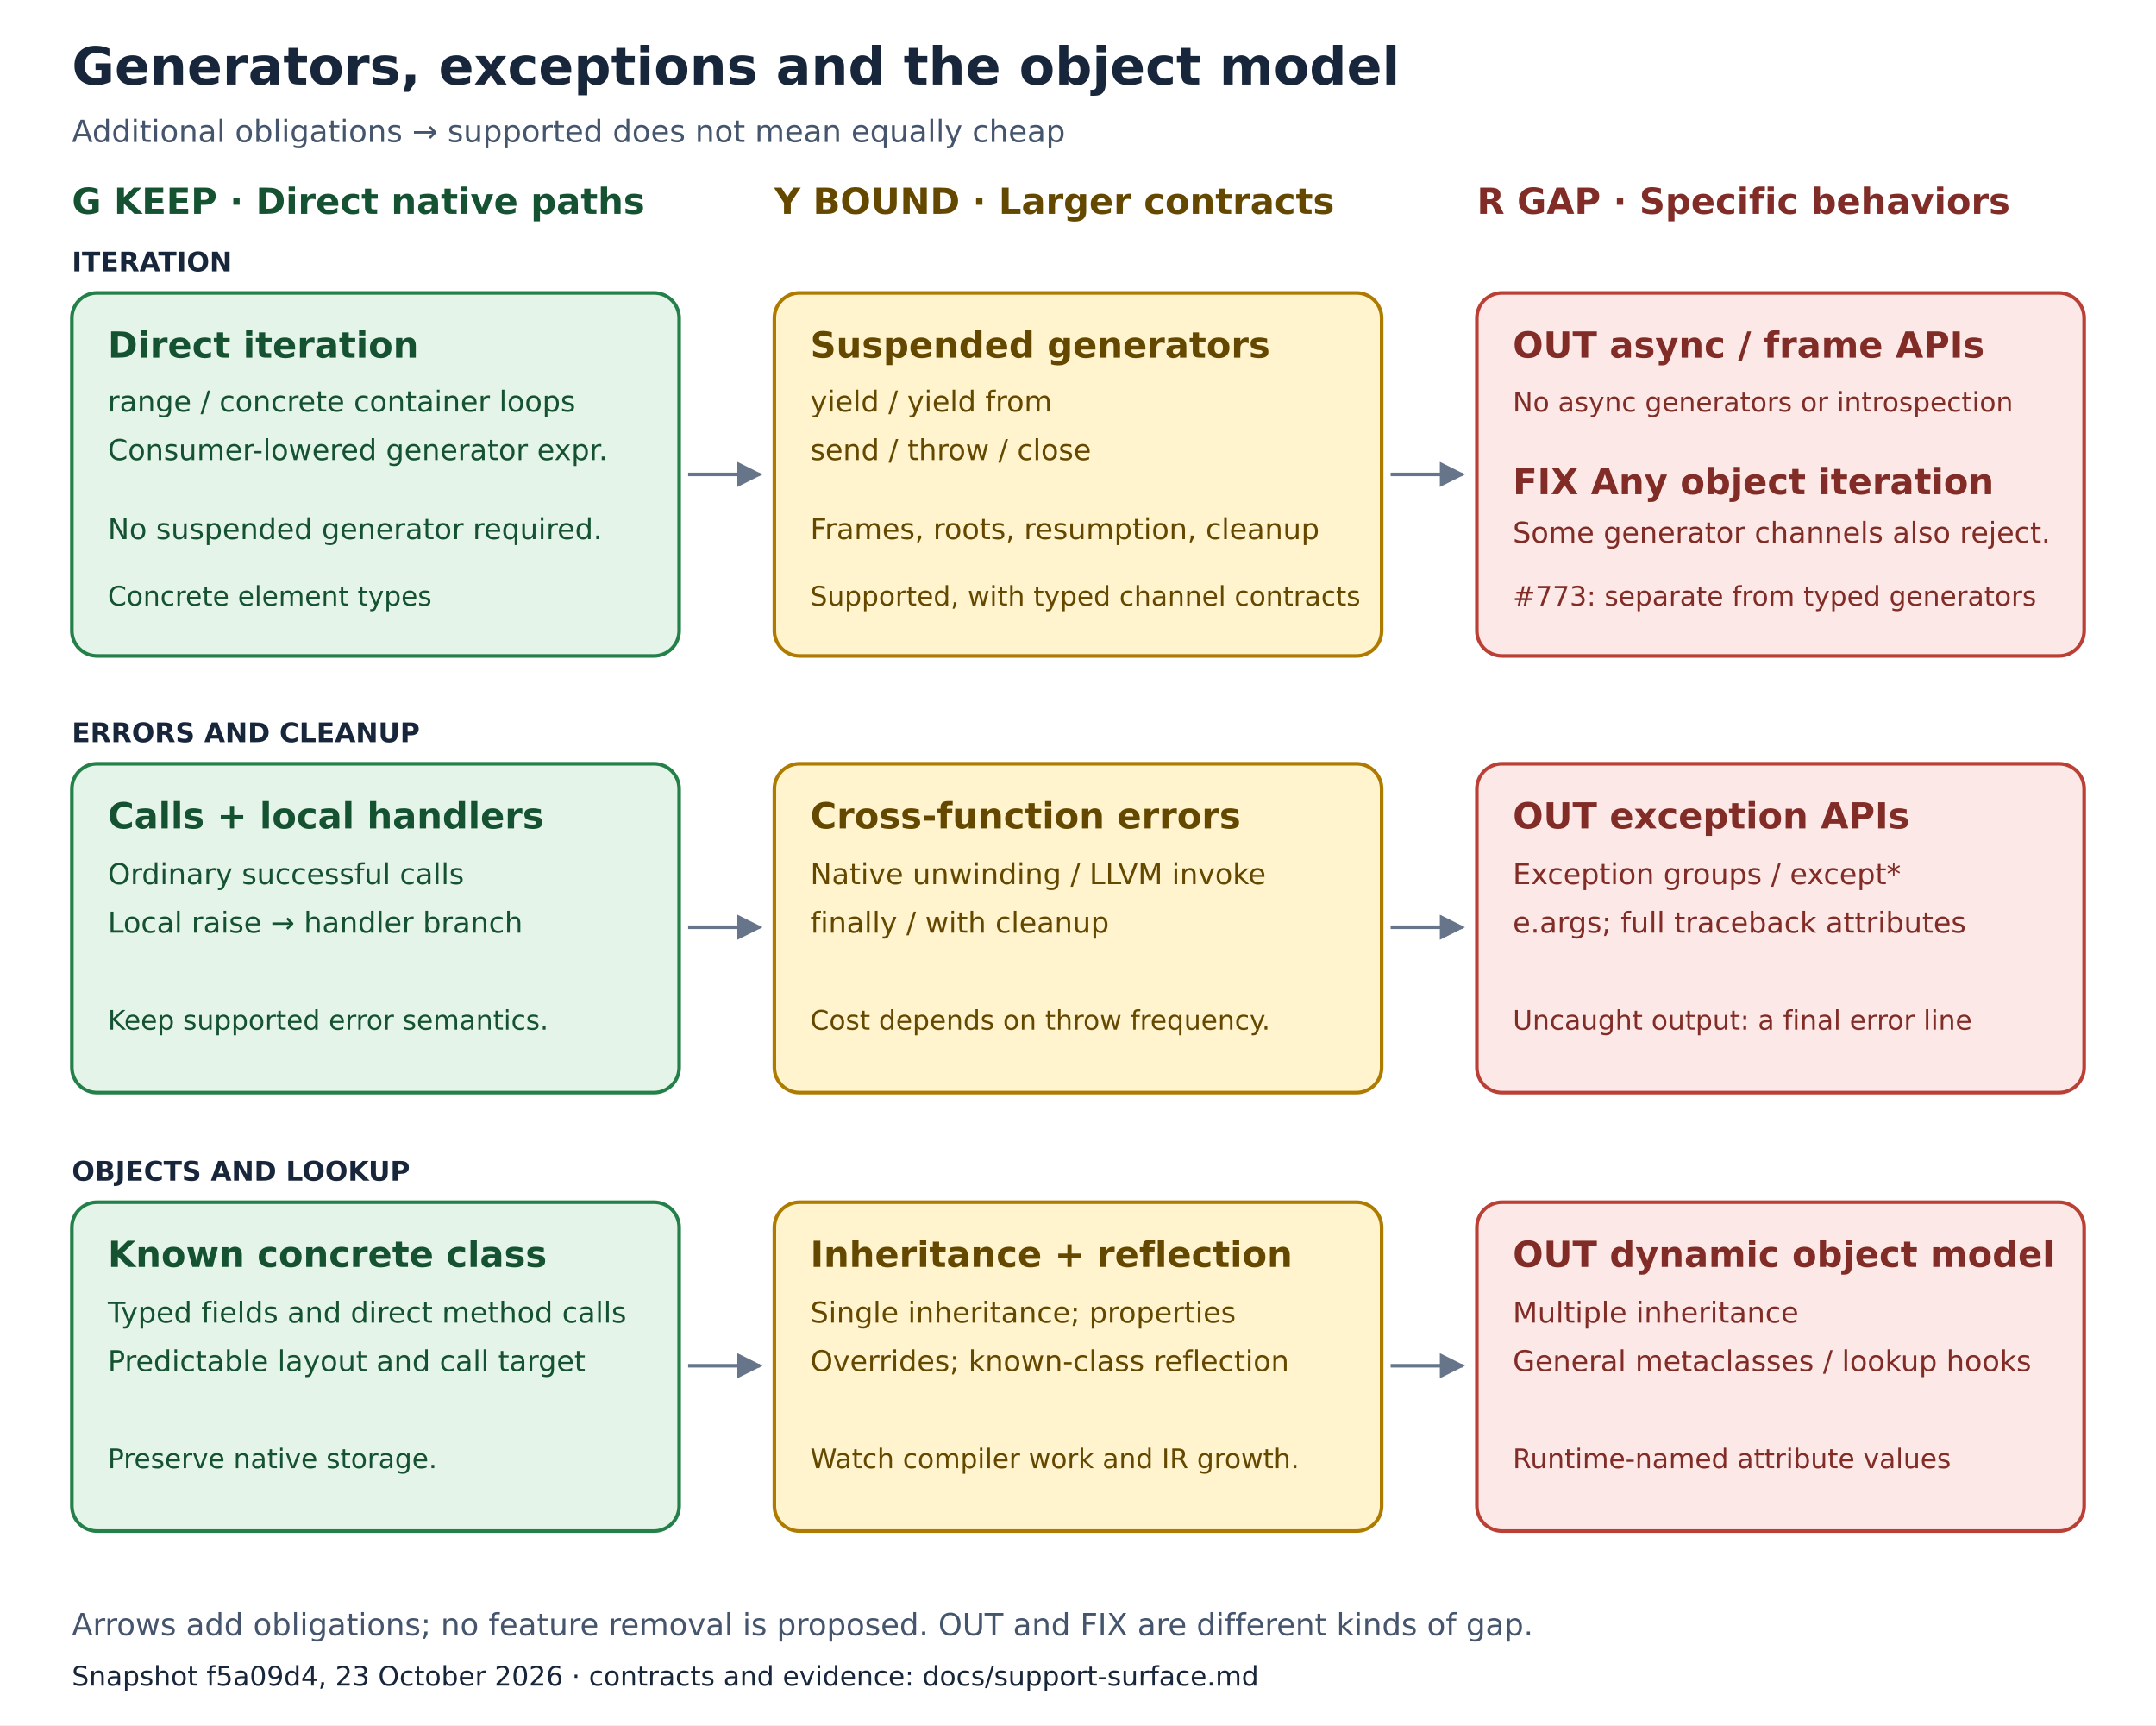
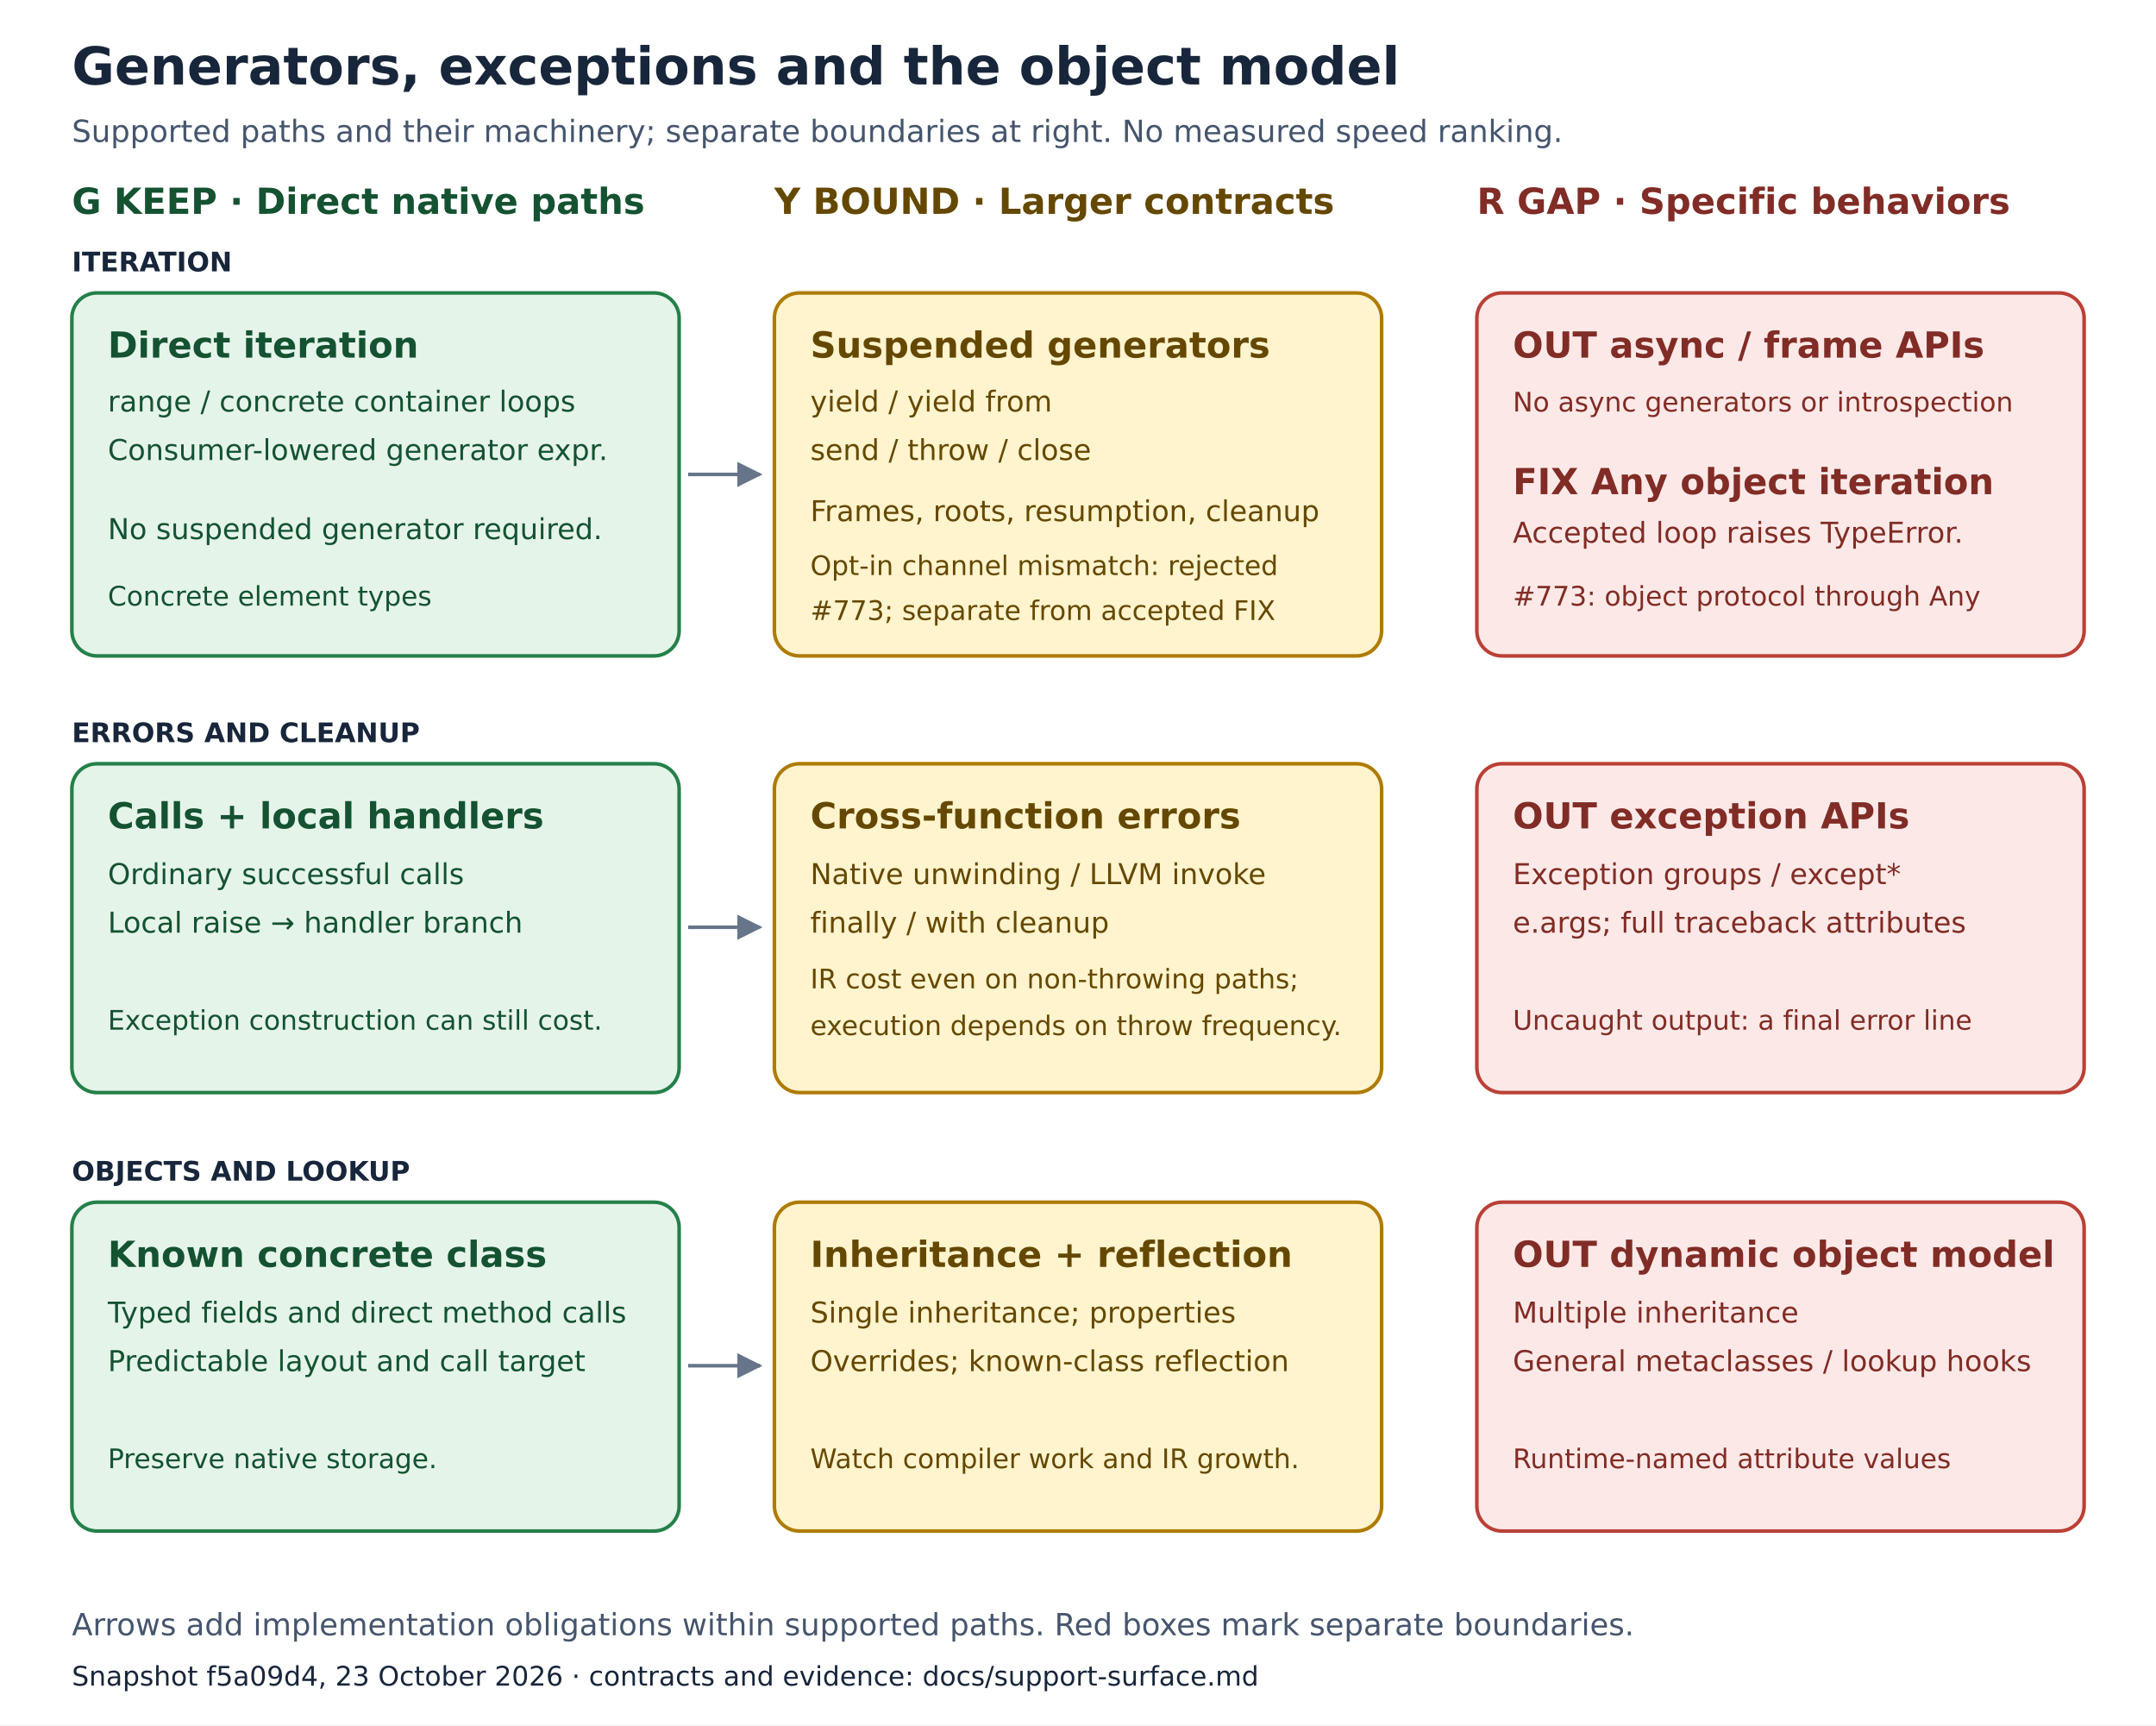
<svg xmlns="http://www.w3.org/2000/svg" width="1200" height="960" viewBox="0 0 1200 960" role="img" aria-labelledby="title desc">
  <defs>
    <marker id="arrow" viewBox="0 0 10 10" refX="9" refY="5" markerWidth="7" markerHeight="7" orient="auto-start-reverse">
      <path d="M0 0 L10 5 L0 10 Z" fill="#66758a" />
    </marker>
  </defs>
  <style>
    text { font-family: "DejaVu Sans", Arial, sans-serif; fill: #18263b; }
    .title { font-size: 29px; font-weight: 700; }
    .sub { font-size: 17px; fill: #45556d; }
    .head { font-size: 20px; font-weight: 700; }
    .body { font-size: 16px; }
    .small { font-size: 15px; }
    .green { fill: #145232; }
    .yellow { fill: #654800; }
    .red { fill: #812c26; }
    .edge { fill: none; stroke: #66758a; stroke-width: 2; marker-end: url(#arrow); }
  </style>
  <rect width="1200" height="960" fill="#ffffff" />
  <text x="40" y="47" class="title">Generators, exceptions and the object model</text>
-   <text x="40" y="79" class="sub">Additional obligations → supported does not mean equally cheap</text>
+   <text x="40" y="79" class="sub">Supported paths and their machinery; separate boundaries at right. No measured speed ranking.</text>
  <text x="40" y="119" class="head green">G KEEP · Direct native paths</text>
  <text x="431" y="119" class="head yellow">Y BOUND · Larger contracts</text>
  <text x="822" y="119" class="head red">R GAP · Specific behaviors</text>
  <text x="40" y="151" class="small" font-weight="700">ITERATION</text>
  <rect x="40" y="163" width="338" height="202" rx="14" fill="#e5f4e9" stroke="#248049" stroke-width="2" />
  <text x="60" y="199" class="head green">Direct iteration</text>
  <text x="60" y="229" class="body green">range / concrete container loops</text>
  <text x="60" y="256" class="body green">Consumer-lowered generator expr.</text>
  <text x="60" y="300" class="body green">No suspended generator required.</text>
  <text x="60" y="337" class="small green">Concrete element types</text>
  <path d="M383 264 H423" class="edge" />
  <rect x="431" y="163" width="338" height="202" rx="14" fill="#fff4ce" stroke="#ae7b00" stroke-width="2" />
  <text x="451" y="199" class="head yellow">Suspended generators</text>
  <text x="451" y="229" class="body yellow">yield / yield from</text>
  <text x="451" y="256" class="body yellow">send / throw / close</text>
-   <text x="451" y="300" class="body yellow">Frames, roots, resumption, cleanup</text>
-   <text x="451" y="337" class="small yellow">Supported, with typed channel contracts</text>
-   <path d="M774 264 H814" class="edge" />
+   <text x="451" y="290" class="body yellow">Frames, roots, resumption, cleanup</text>
+   <text x="451" y="320" class="small yellow">Opt-in channel mismatch: rejected</text>
+   <text x="451" y="345" class="small yellow">#773; separate from accepted FIX</text>
  <rect x="822" y="163" width="338" height="202" rx="14" fill="#fce9e7" stroke="#ba4036" stroke-width="2" />
  <text x="842" y="199" class="head red">OUT async / frame APIs</text>
  <text x="842" y="229" class="small red">No async generators or introspection</text>
  <text x="842" y="275" class="head red">FIX Any object iteration</text>
-   <text x="842" y="302" class="body red">Some generator channels also reject.</text>
-   <text x="842" y="337" class="small red">#773: separate from typed generators</text>
+   <text x="842" y="302" class="body red">Accepted loop raises TypeError.</text>
+   <text x="842" y="337" class="small red">#773: object protocol through Any</text>
  <text x="40" y="413" class="small" font-weight="700">ERRORS AND CLEANUP</text>
  <rect x="40" y="425" width="338" height="183" rx="14" fill="#e5f4e9" stroke="#248049" stroke-width="2" />
  <text x="60" y="461" class="head green">Calls + local handlers</text>
  <text x="60" y="492" class="body green">Ordinary successful calls</text>
  <text x="60" y="519" class="body green">Local raise → handler branch</text>
-   <text x="60" y="573" class="small green">Keep supported error semantics.</text>
+   <text x="60" y="573" class="small green">Exception construction can still cost.</text>
  <path d="M383 516 H423" class="edge" />
  <rect x="431" y="425" width="338" height="183" rx="14" fill="#fff4ce" stroke="#ae7b00" stroke-width="2" />
  <text x="451" y="461" class="head yellow">Cross-function errors</text>
  <text x="451" y="492" class="body yellow">Native unwinding / LLVM invoke</text>
  <text x="451" y="519" class="body yellow">finally / with cleanup</text>
-   <text x="451" y="573" class="small yellow">Cost depends on throw frequency.</text>
-   <path d="M774 516 H814" class="edge" />
+   <text x="451" y="550" class="small yellow">IR cost even on non-throwing paths;</text>
+   <text x="451" y="576" class="small yellow">execution depends on throw frequency.</text>
  <rect x="822" y="425" width="338" height="183" rx="14" fill="#fce9e7" stroke="#ba4036" stroke-width="2" />
  <text x="842" y="461" class="head red">OUT exception APIs</text>
  <text x="842" y="492" class="body red">Exception groups / except*</text>
  <text x="842" y="519" class="body red">e.args; full traceback attributes</text>
  <text x="842" y="573" class="small red">Uncaught output: a final error line</text>
  <text x="40" y="657" class="small" font-weight="700">OBJECTS AND LOOKUP</text>
  <rect x="40" y="669" width="338" height="183" rx="14" fill="#e5f4e9" stroke="#248049" stroke-width="2" />
  <text x="60" y="705" class="head green">Known concrete class</text>
  <text x="60" y="736" class="body green">Typed fields and direct method calls</text>
  <text x="60" y="763" class="body green">Predictable layout and call target</text>
  <text x="60" y="817" class="small green">Preserve native storage.</text>
  <path d="M383 760 H423" class="edge" />
  <rect x="431" y="669" width="338" height="183" rx="14" fill="#fff4ce" stroke="#ae7b00" stroke-width="2" />
  <text x="451" y="705" class="head yellow">Inheritance + reflection</text>
  <text x="451" y="736" class="body yellow">Single inheritance; properties</text>
  <text x="451" y="763" class="body yellow">Overrides; known-class reflection</text>
  <text x="451" y="817" class="small yellow">Watch compiler work and IR growth.</text>
-   <path d="M774 760 H814" class="edge" />
  <rect x="822" y="669" width="338" height="183" rx="14" fill="#fce9e7" stroke="#ba4036" stroke-width="2" />
  <text x="842" y="705" class="head red">OUT dynamic object model</text>
  <text x="842" y="736" class="body red">Multiple inheritance</text>
  <text x="842" y="763" class="body red">General metaclasses / lookup hooks</text>
  <text x="842" y="817" class="small red">Runtime-named attribute values</text>
-   <text x="40" y="910" class="sub">Arrows add obligations; no feature removal is proposed. OUT and FIX are different kinds of gap.</text>
+   <text x="40" y="910" class="sub">Arrows add implementation obligations within supported paths. Red boxes mark separate boundaries.</text>
  <text x="40" y="938" class="small">Snapshot f5a09d4, 23 October 2026 · contracts and evidence: docs/support-surface.md</text>
</svg>
